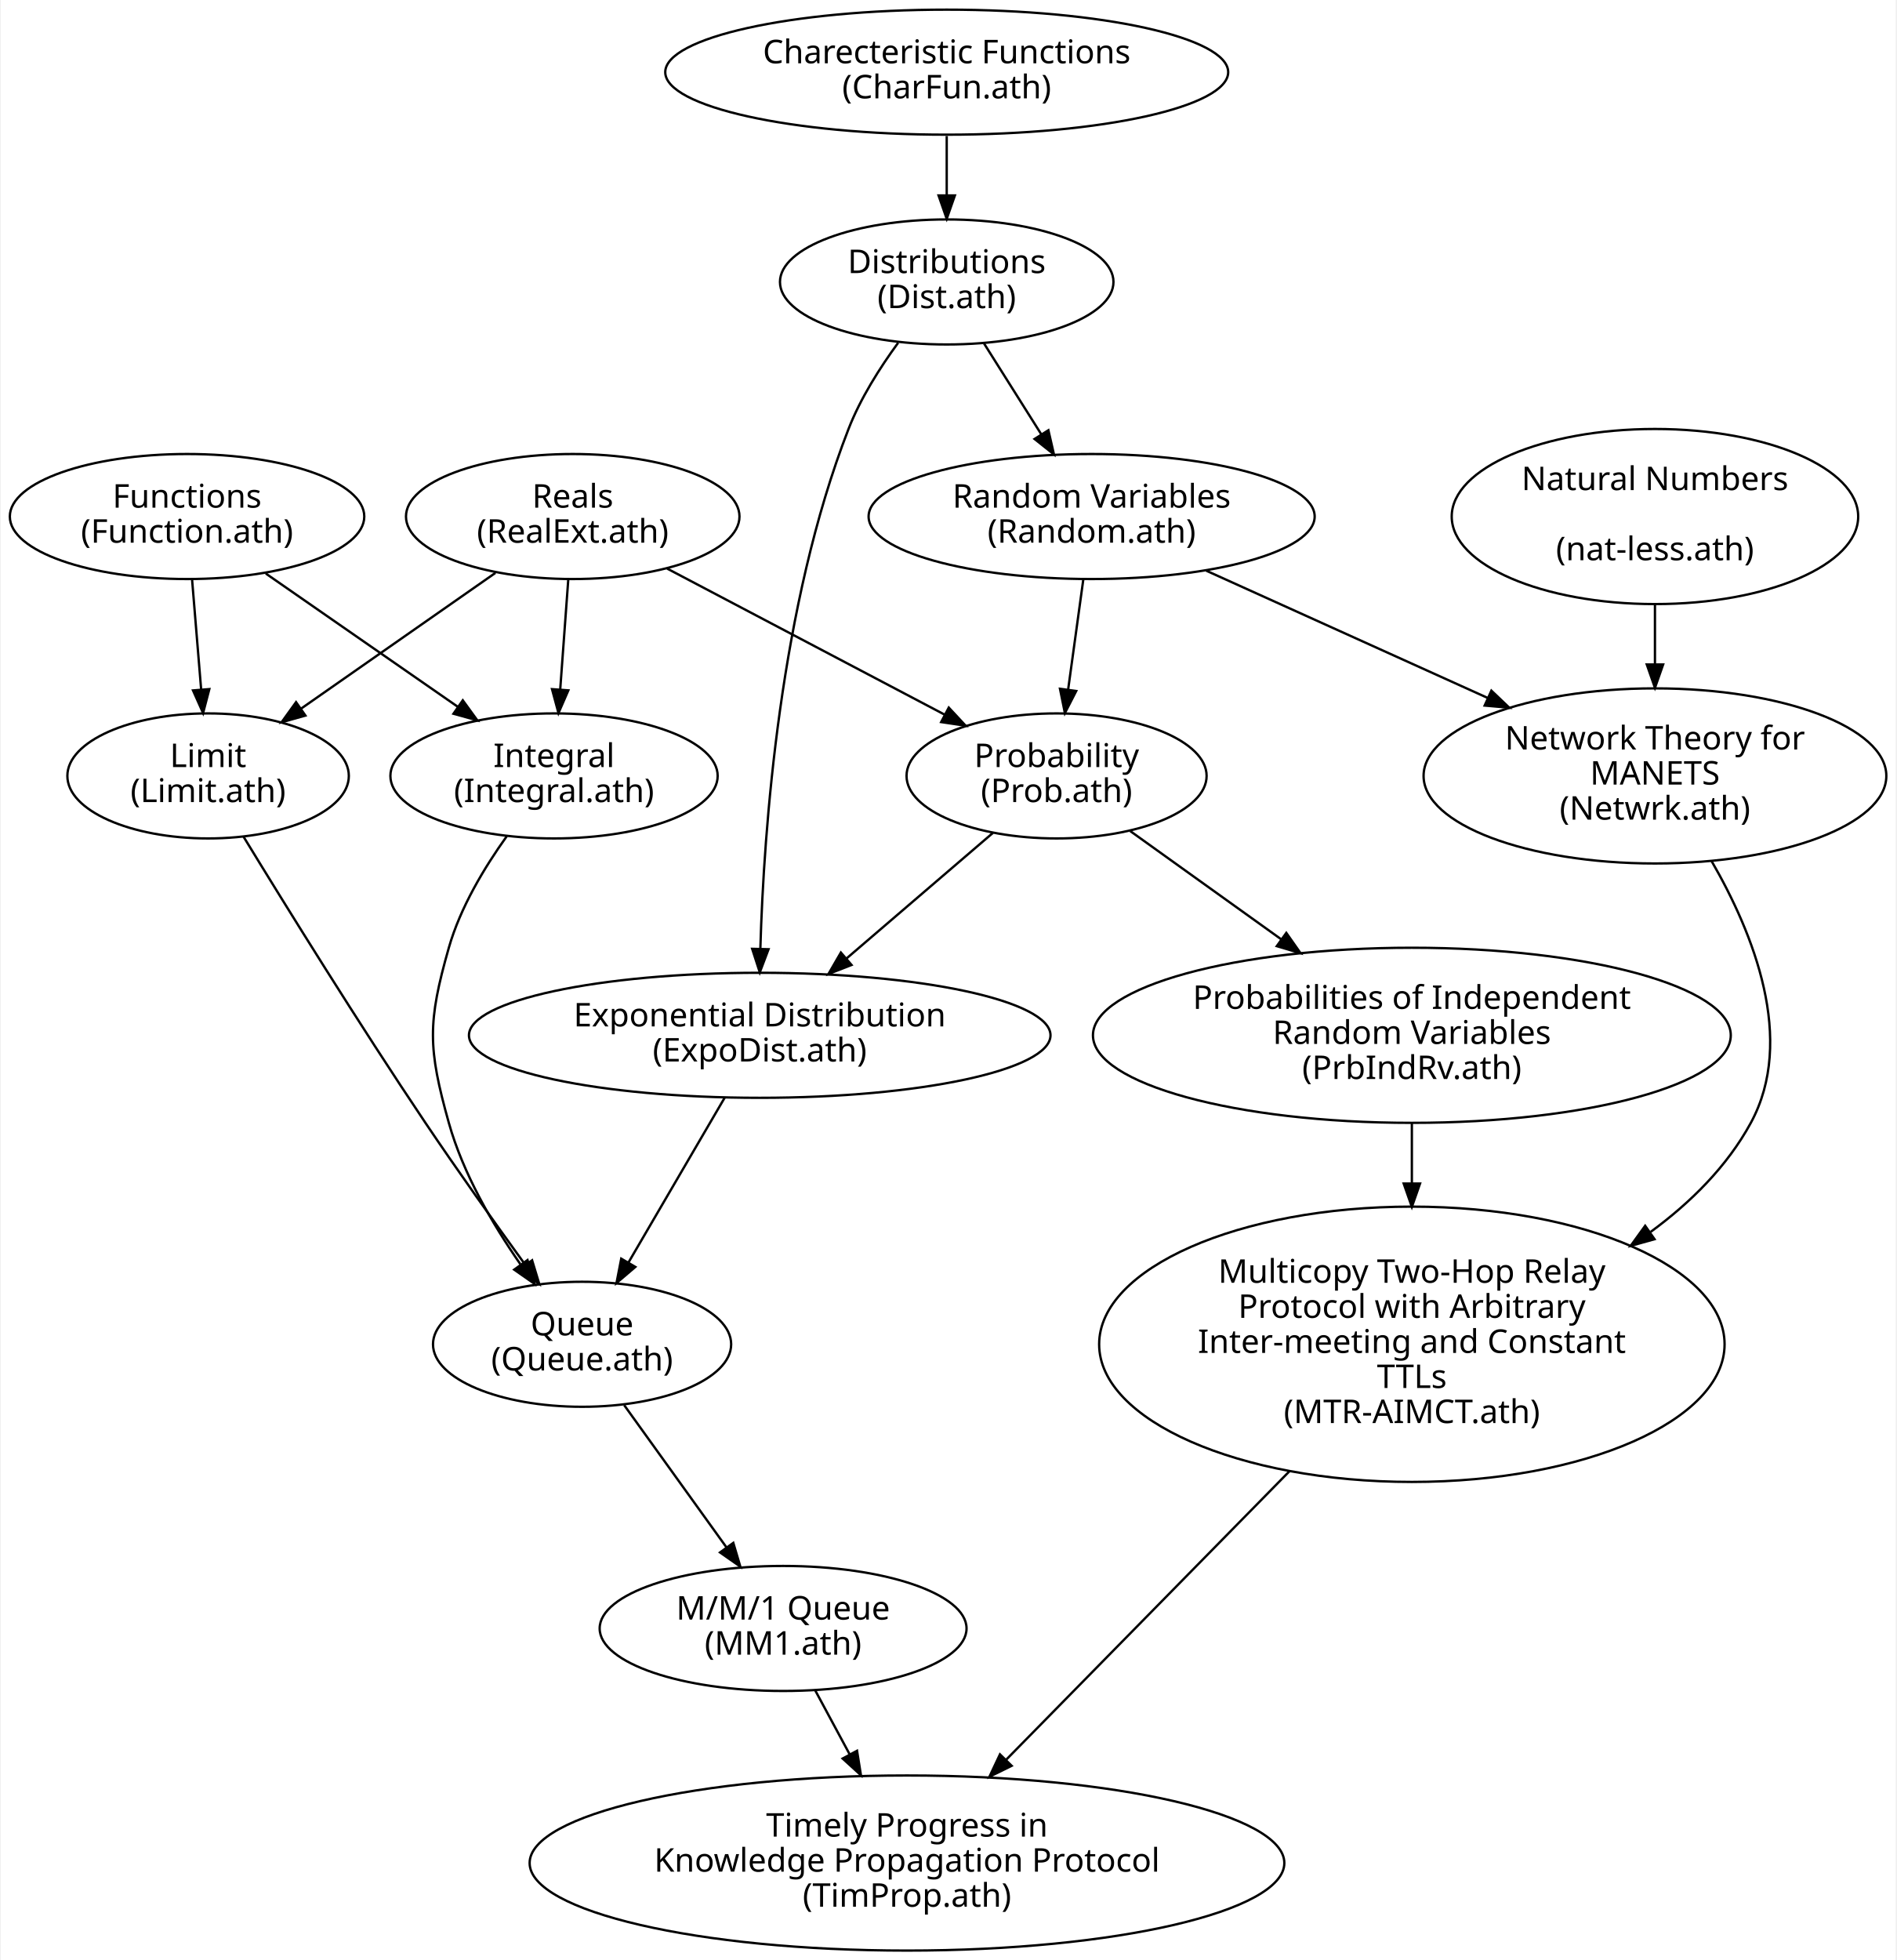
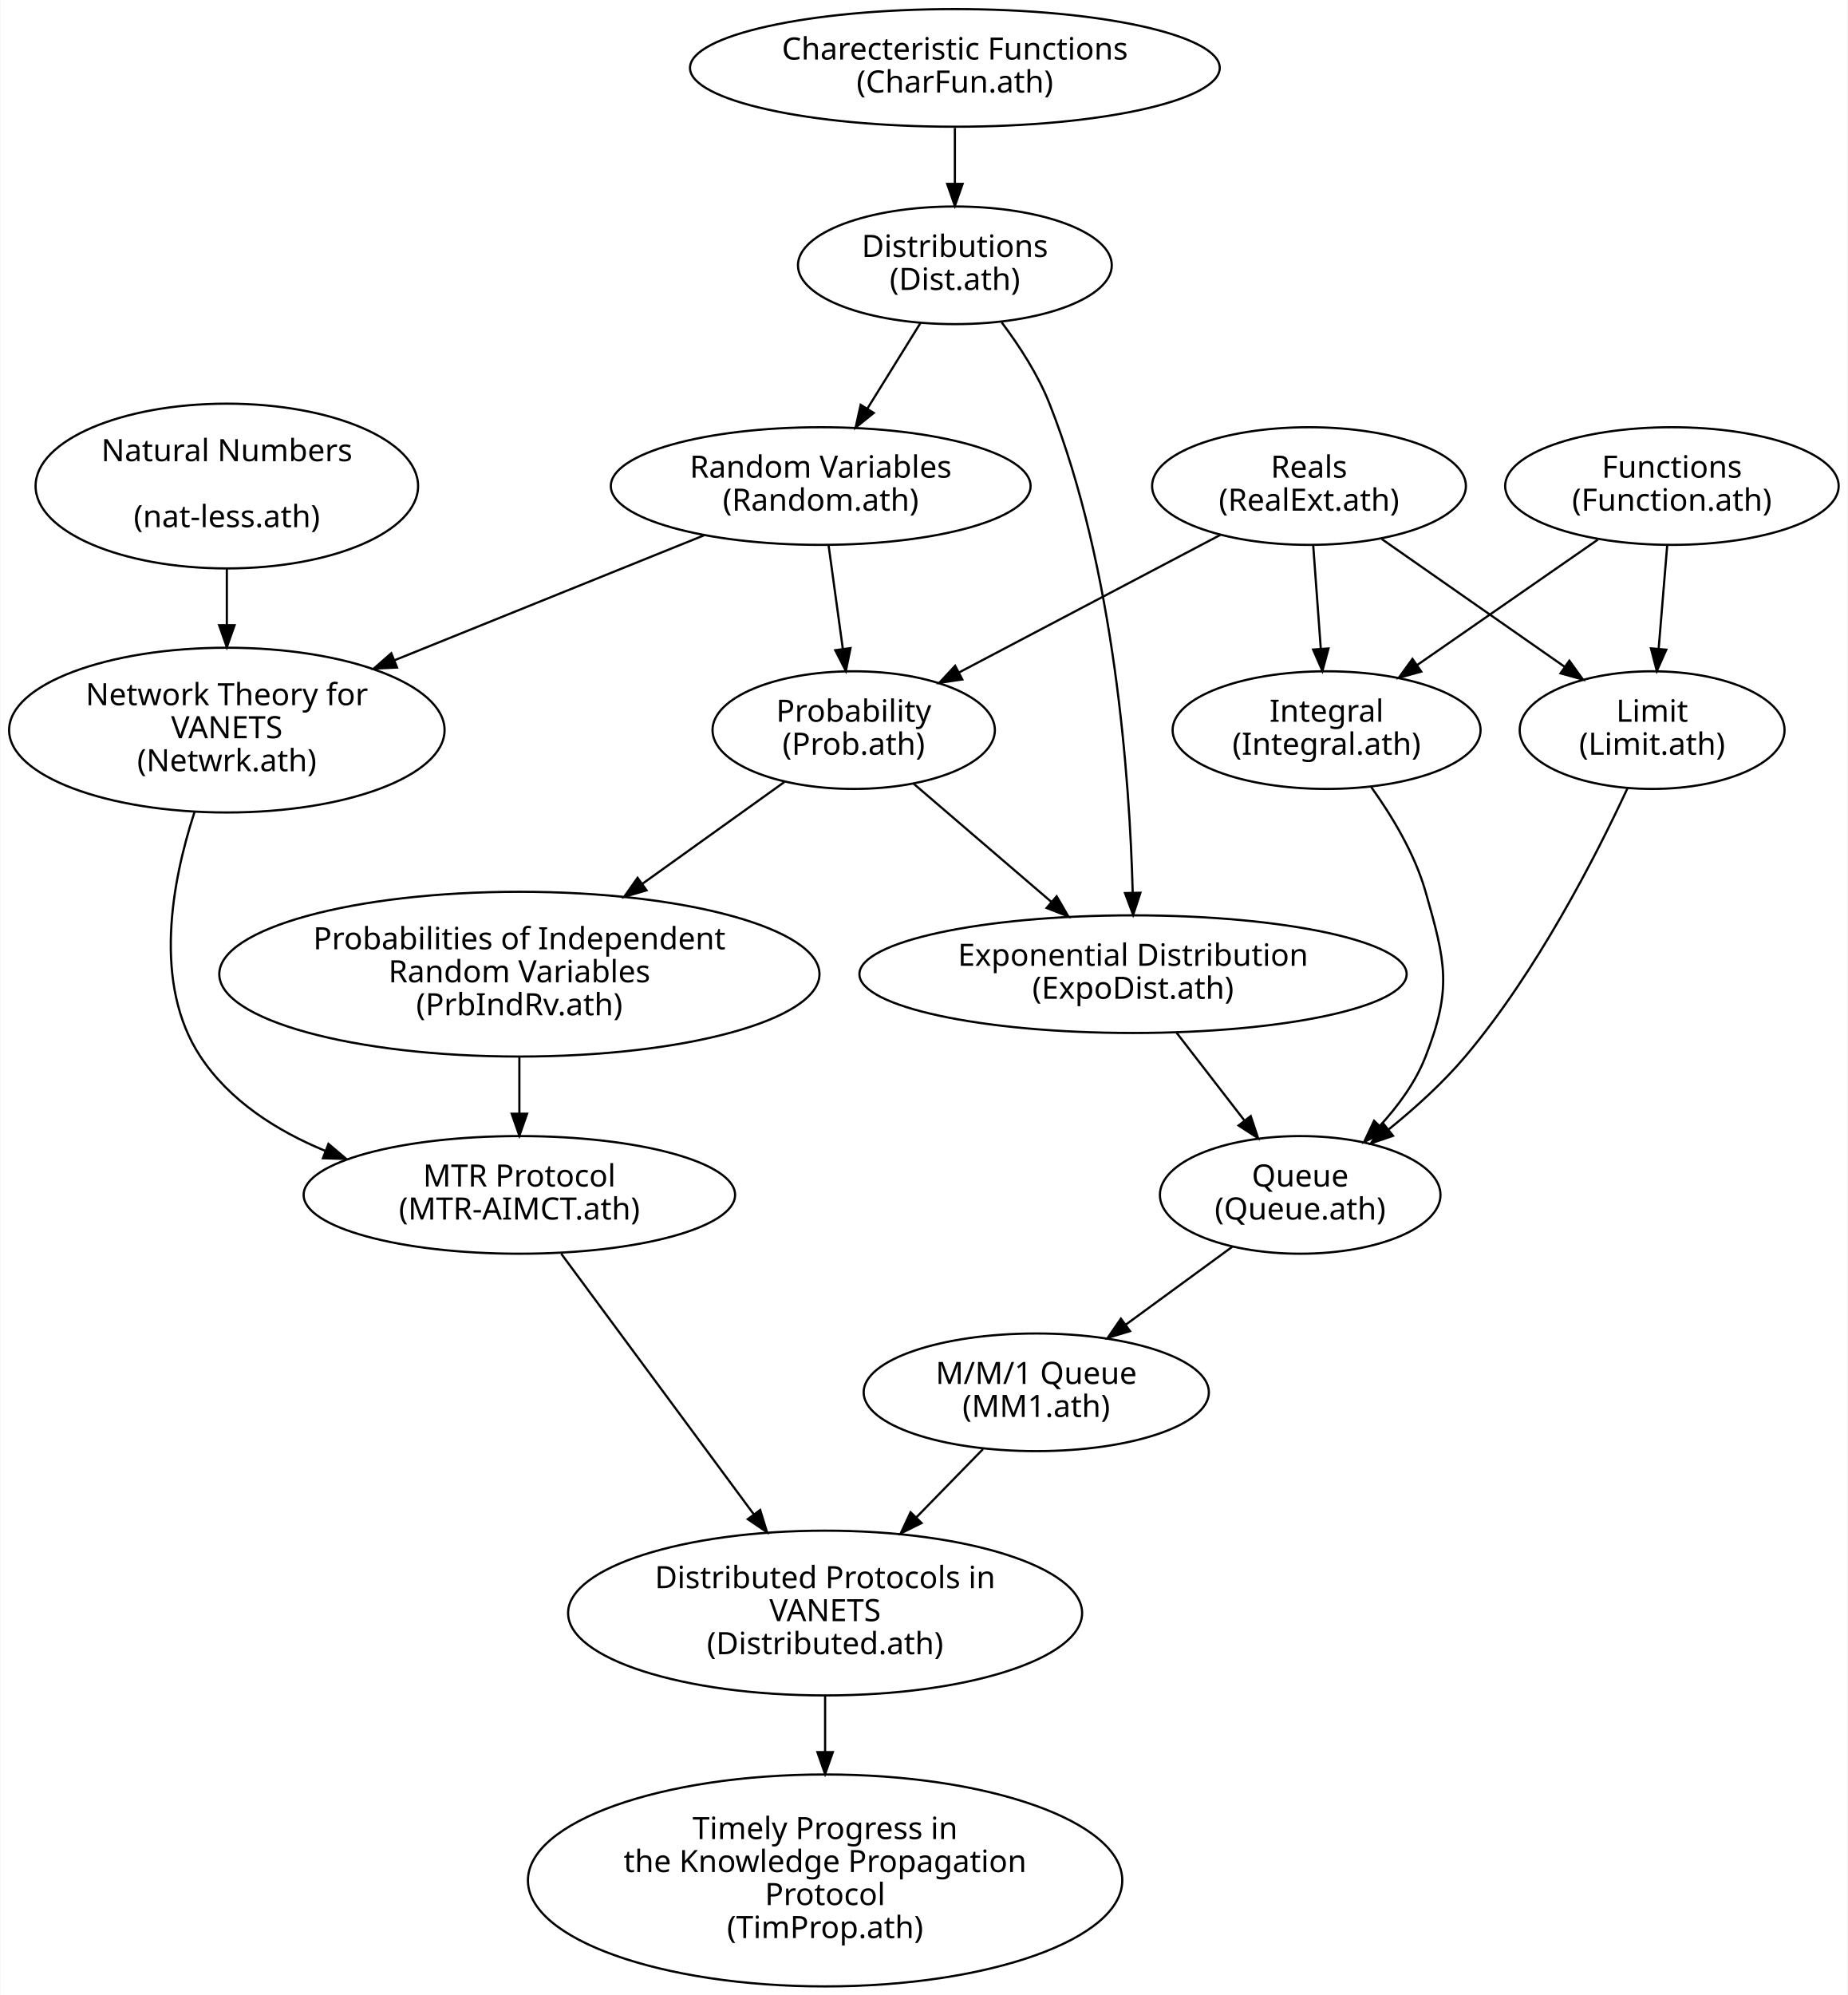
- <svg xmlns="http://www.w3.org/2000/svg" width="811pt" height="838pt" viewBox="0.00 0.00 810.66 838.41">
-   <g id="graph0" class="graph" transform="scale(1 1) rotate(0) translate(4 834.41)">
-     <polygon fill="white" stroke="transparent" points="-4,4 -4,-834.41 806.66,-834.41 806.66,4 -4,4" />
+ <svg xmlns="http://www.w3.org/2000/svg" width="840pt" height="907pt" viewBox="0.00 0.00 839.66 906.94">
+   <g id="graph0" class="graph" transform="scale(1 1) rotate(0) translate(4 902.94)">
+     <polygon fill="white" stroke="transparent" points="-4,4 -4,-902.94 835.66,-902.94 835.66,4 -4,4" />
    <g id="node1" class="node">
-       <ellipse fill="none" stroke="black" cx="400.66" cy="-803.54" rx="120.42" ry="26.74" />
-       <text text-anchor="middle" x="400.66" y="-807.34" font-family="CMU Serif Roman" font-size="14.00">Charecteristic Functions </text>
-       <text text-anchor="middle" x="400.66" y="-792.34" font-family="CMU Serif Roman" font-size="14.00">(CharFun.ath)</text>
+       <ellipse fill="none" stroke="black" cx="231.99" cy="-359.73" rx="98.08" ry="26.74" />
+       <text text-anchor="middle" x="231.99" y="-363.53" font-family="CMU Serif Roman" font-size="14.00">MTR Protocol </text>
+       <text text-anchor="middle" x="231.99" y="-348.53" font-family="CMU Serif Roman" font-size="14.00">(MTR-AIMCT.ath)</text>
    </g>
    <g id="node2" class="node">
-       <ellipse fill="none" stroke="black" cx="400.66" cy="-713.8" rx="71.34" ry="26.74" />
-       <text text-anchor="middle" x="400.66" y="-717.6" font-family="CMU Serif Roman" font-size="14.00">Distributions </text>
-       <text text-anchor="middle" x="400.66" y="-702.6" font-family="CMU Serif Roman" font-size="14.00">(Dist.ath)</text>
+       <ellipse fill="none" stroke="black" cx="370.99" cy="-169.64" rx="116.85" ry="37.45" />
+       <text text-anchor="middle" x="370.99" y="-180.94" font-family="CMU Serif Roman" font-size="14.00">Distributed Protocols in</text>
+       <text text-anchor="middle" x="370.99" y="-165.94" font-family="CMU Serif Roman" font-size="14.00">VANETS </text>
+       <text text-anchor="middle" x="370.99" y="-150.94" font-family="CMU Serif Roman" font-size="14.00">(Distributed.ath)</text>
    </g>
    <g id="edge1" class="edge">
-       <path fill="none" stroke="black" d="M400.66,-776.22C400.66,-768.25 400.66,-759.36 400.66,-750.87" />
-       <polygon fill="black" stroke="black" points="404.16,-750.81 400.66,-740.81 397.16,-750.81 404.16,-750.81" />
+       <path fill="none" stroke="black" d="M251.03,-332.97C273.57,-302.48 311.46,-251.21 338.63,-214.44" />
+       <polygon fill="black" stroke="black" points="341.47,-216.48 344.6,-206.36 335.84,-212.32 341.47,-216.48" />
+     </g>
+     <g id="node4" class="node">
+       <ellipse fill="none" stroke="black" cx="370.99" cy="-48.08" rx="135.11" ry="48.17" />
+       <text text-anchor="middle" x="370.99" y="-66.88" font-family="CMU Serif Roman" font-size="14.00">Timely Progress in</text>
+       <text text-anchor="middle" x="370.99" y="-51.88" font-family="CMU Serif Roman" font-size="14.00">the Knowledge Propagation</text>
+       <text text-anchor="middle" x="370.99" y="-36.88" font-family="CMU Serif Roman" font-size="14.00">Protocol </text>
+       <text text-anchor="middle" x="370.99" y="-21.88" font-family="CMU Serif Roman" font-size="14.00">(TimProp.ath)</text>
+     </g>
+     <g id="edge3" class="edge">
+       <path fill="none" stroke="black" d="M370.99,-132.12C370.99,-124.03 370.99,-115.26 370.99,-106.55" />
+       <polygon fill="black" stroke="black" points="374.5,-106.41 370.99,-96.41 367.5,-106.41 374.5,-106.41" />
    </g>
    <g id="node3" class="node">
-       <ellipse fill="none" stroke="black" cx="320.66" cy="-391.55" rx="124.4" ry="26.74" />
-       <text text-anchor="middle" x="320.66" y="-395.35" font-family="CMU Serif Roman" font-size="14.00">Exponential Distribution </text>
-       <text text-anchor="middle" x="320.66" y="-380.35" font-family="CMU Serif Roman" font-size="14.00">(ExpoDist.ath)</text>
+       <ellipse fill="none" stroke="black" cx="466.99" cy="-269.99" rx="78.48" ry="26.74" />
+       <text text-anchor="middle" x="466.99" y="-273.79" font-family="CMU Serif Roman" font-size="14.00">M/M/1 Queue </text>
+       <text text-anchor="middle" x="466.99" y="-258.79" font-family="CMU Serif Roman" font-size="14.00">(MM1.ath)</text>
    </g>
    <g id="edge2" class="edge">
-       <path fill="none" stroke="black" d="M379.88,-687.78C372.02,-677.05 363.75,-664 358.66,-650.93 329.33,-575.59 322.42,-479.84 320.93,-428.67" />
-       <polygon fill="black" stroke="black" points="324.43,-428.37 320.69,-418.46 317.43,-428.54 324.43,-428.37" />
+       <path fill="none" stroke="black" d="M442.77,-244.17C433.56,-234.74 422.8,-223.71 412.44,-213.1" />
+       <polygon fill="black" stroke="black" points="414.85,-210.56 405.37,-205.85 409.85,-215.45 414.85,-210.56" />
+     </g>
+     <g id="node5" class="node">
+       <ellipse fill="none" stroke="black" cx="429.99" cy="-872.07" rx="120.42" ry="26.74" />
+       <text text-anchor="middle" x="429.99" y="-875.87" font-family="CMU Serif Roman" font-size="14.00">Charecteristic Functions </text>
+       <text text-anchor="middle" x="429.99" y="-860.87" font-family="CMU Serif Roman" font-size="14.00">(CharFun.ath)</text>
+     </g>
+     <g id="node6" class="node">
+       <ellipse fill="none" stroke="black" cx="429.99" cy="-782.33" rx="71.34" ry="26.74" />
+       <text text-anchor="middle" x="429.99" y="-786.13" font-family="CMU Serif Roman" font-size="14.00">Distributions </text>
+       <text text-anchor="middle" x="429.99" y="-771.13" font-family="CMU Serif Roman" font-size="14.00">(Dist.ath)</text>
+     </g>
+     <g id="edge4" class="edge">
+       <path fill="none" stroke="black" d="M429.99,-844.75C429.99,-836.78 429.99,-827.89 429.99,-819.4" />
+       <polygon fill="black" stroke="black" points="433.5,-819.33 429.99,-809.33 426.5,-819.33 433.5,-819.33" />
+     </g>
+     <g id="node7" class="node">
+       <ellipse fill="none" stroke="black" cx="510.99" cy="-460.08" rx="124.4" ry="26.74" />
+       <text text-anchor="middle" x="510.99" y="-463.88" font-family="CMU Serif Roman" font-size="14.00">Exponential Distribution </text>
+       <text text-anchor="middle" x="510.99" y="-448.88" font-family="CMU Serif Roman" font-size="14.00">(ExpoDist.ath)</text>
+     </g>
+     <g id="edge5" class="edge">
+       <path fill="none" stroke="black" d="M451.28,-756.38C459.33,-745.66 467.8,-732.6 472.99,-719.46 502.74,-644.28 509.48,-548.47 510.84,-497.25" />
+       <polygon fill="black" stroke="black" points="514.34,-497.09 511.05,-487.02 507.34,-496.94 514.34,-497.09" />
+     </g>
+     <g id="node14" class="node">
+       <ellipse fill="none" stroke="black" cx="368.99" cy="-681.98" rx="95.42" ry="26.74" />
+       <text text-anchor="middle" x="368.99" y="-685.78" font-family="CMU Serif Roman" font-size="14.00">Random Variables </text>
+       <text text-anchor="middle" x="368.99" y="-670.78" font-family="CMU Serif Roman" font-size="14.00">(Random.ath)</text>
+     </g>
+     <g id="edge18" class="edge">
+       <path fill="none" stroke="black" d="M414.29,-756C406.94,-744.17 398.09,-729.89 390.17,-717.12" />
+       <polygon fill="black" stroke="black" points="393.11,-715.22 384.86,-708.57 387.16,-718.91 393.11,-715.22" />
+     </g>
+     <g id="node15" class="node">
+       <ellipse fill="none" stroke="black" cx="586.99" cy="-359.73" rx="63.78" ry="26.74" />
+       <text text-anchor="middle" x="586.99" y="-363.53" font-family="CMU Serif Roman" font-size="14.00">Queue </text>
+       <text text-anchor="middle" x="586.99" y="-348.53" font-family="CMU Serif Roman" font-size="14.00">(Queue.ath)</text>
+     </g>
+     <g id="edge17" class="edge">
+       <path fill="none" stroke="black" d="M530.76,-433.49C540.15,-421.36 551.47,-406.7 561.49,-393.74" />
+       <polygon fill="black" stroke="black" points="564.5,-395.56 567.85,-385.51 558.96,-391.28 564.5,-395.56" />
+     </g>
+     <g id="node8" class="node">
+       <ellipse fill="none" stroke="black" cx="383.99" cy="-571.03" rx="64.19" ry="26.74" />
+       <text text-anchor="middle" x="383.99" y="-574.83" font-family="CMU Serif Roman" font-size="14.00">Probability </text>
+       <text text-anchor="middle" x="383.99" y="-559.83" font-family="CMU Serif Roman" font-size="14.00">(Prob.ath)</text>
+     </g>
+     <g id="edge6" class="edge">
+       <path fill="none" stroke="black" d="M411.24,-546.66C429.51,-530.98 453.81,-510.14 473.85,-492.94" />
+       <polygon fill="black" stroke="black" points="476.27,-495.48 481.58,-486.31 471.71,-490.17 476.27,-495.48" />
+     </g>
+     <g id="node13" class="node">
+       <ellipse fill="none" stroke="black" cx="231.99" cy="-460.08" rx="136.44" ry="37.45" />
+       <text text-anchor="middle" x="231.99" y="-471.38" font-family="CMU Serif Roman" font-size="14.00">Probabilities of Independent</text>
+       <text text-anchor="middle" x="231.99" y="-456.38" font-family="CMU Serif Roman" font-size="14.00">Random Variables </text>
+       <text text-anchor="middle" x="231.99" y="-441.38" font-family="CMU Serif Roman" font-size="14.00">(PrbIndRv.ath)</text>
+     </g>
+     <g id="edge11" class="edge">
+       <path fill="none" stroke="black" d="M352.5,-547.45C333.84,-534.08 309.65,-516.74 287.85,-501.12" />
+       <polygon fill="black" stroke="black" points="289.8,-498.2 279.63,-495.22 285.72,-503.89 289.8,-498.2" />
+     </g>
+     <g id="node9" class="node">
+       <ellipse fill="none" stroke="black" cx="755.99" cy="-681.98" rx="75.82" ry="26.74" />
+       <text text-anchor="middle" x="755.99" y="-685.78" font-family="CMU Serif Roman" font-size="14.00">Functions </text>
+       <text text-anchor="middle" x="755.99" y="-670.78" font-family="CMU Serif Roman" font-size="14.00">(Function.ath)</text>
    </g>
    <g id="node10" class="node">
-       <ellipse fill="none" stroke="black" cx="462.66" cy="-613.46" rx="95.42" ry="26.74" />
-       <text text-anchor="middle" x="462.66" y="-617.26" font-family="CMU Serif Roman" font-size="14.00">Random Variables </text>
-       <text text-anchor="middle" x="462.66" y="-602.26" font-family="CMU Serif Roman" font-size="14.00">(Random.ath)</text>
+       <ellipse fill="none" stroke="black" cx="598.99" cy="-571.03" rx="70.01" ry="26.74" />
+       <text text-anchor="middle" x="598.99" y="-574.83" font-family="CMU Serif Roman" font-size="14.00">Integral </text>
+       <text text-anchor="middle" x="598.99" y="-559.83" font-family="CMU Serif Roman" font-size="14.00">(Integral.ath)</text>
+     </g>
+     <g id="edge7" class="edge">
+       <path fill="none" stroke="black" d="M722.31,-657.61C698.27,-640.93 665.79,-618.39 640.2,-600.63" />
+       <polygon fill="black" stroke="black" points="642.02,-597.63 631.81,-594.8 638.03,-603.38 642.02,-597.63" />
+     </g>
+     <g id="node12" class="node">
+       <ellipse fill="none" stroke="black" cx="746.99" cy="-571.03" rx="60.21" ry="26.74" />
+       <text text-anchor="middle" x="746.99" y="-574.83" font-family="CMU Serif Roman" font-size="14.00">Limit </text>
+       <text text-anchor="middle" x="746.99" y="-559.83" font-family="CMU Serif Roman" font-size="14.00">(Limit.ath)</text>
+     </g>
+     <g id="edge9" class="edge">
+       <path fill="none" stroke="black" d="M753.84,-654.89C752.68,-640.87 751.24,-623.38 749.97,-608.08" />
+       <polygon fill="black" stroke="black" points="753.44,-607.59 749.13,-597.91 746.47,-608.17 753.44,-607.59" />
    </g>
    <g id="edge15" class="edge">
-       <path fill="none" stroke="black" d="M416.63,-687.48C424.09,-675.64 433.09,-661.37 441.14,-648.59" />
-       <polygon fill="black" stroke="black" points="444.16,-650.37 446.53,-640.04 438.24,-646.63 444.16,-650.37" />
+       <path fill="none" stroke="black" d="M619.24,-545.2C628.76,-531.92 639.08,-514.79 643.99,-497.55 653.13,-465.52 656.11,-453.63 643.99,-422.6 639.47,-411.01 631.65,-400.29 623.23,-391.14" />
+       <polygon fill="black" stroke="black" points="625.57,-388.53 616.07,-383.83 620.57,-393.43 625.57,-388.53" />
    </g>
    <g id="node11" class="node">
-       <ellipse fill="none" stroke="black" cx="244.66" cy="-259.38" rx="63.78" ry="26.74" />
-       <text text-anchor="middle" x="244.66" y="-263.18" font-family="CMU Serif Roman" font-size="14.00">Queue </text>
-       <text text-anchor="middle" x="244.66" y="-248.18" font-family="CMU Serif Roman" font-size="14.00">(Queue.ath)</text>
+       <ellipse fill="none" stroke="black" cx="590.99" cy="-681.98" rx="71.34" ry="26.74" />
+       <text text-anchor="middle" x="590.99" y="-685.78" font-family="CMU Serif Roman" font-size="14.00">Reals </text>
+       <text text-anchor="middle" x="590.99" y="-670.78" font-family="CMU Serif Roman" font-size="14.00">(RealExt.ath)</text>
+     </g>
+     <g id="edge13" class="edge">
+       <path fill="none" stroke="black" d="M550.59,-659.72C516.53,-641.79 467.73,-616.11 431.75,-597.17" />
+       <polygon fill="black" stroke="black" points="433.37,-594.06 422.89,-592.5 430.11,-600.26 433.37,-594.06" />
+     </g>
+     <g id="edge8" class="edge">
+       <path fill="none" stroke="black" d="M592.91,-654.89C593.94,-640.87 595.22,-623.38 596.35,-608.08" />
+       <polygon fill="black" stroke="black" points="599.85,-608.14 597.09,-597.91 592.87,-607.63 599.85,-608.14" />
+     </g>
+     <g id="edge10" class="edge">
+       <path fill="none" stroke="black" d="M624.08,-657.88C648.35,-640.93 681.41,-617.83 707.14,-599.87" />
+       <polygon fill="black" stroke="black" points="709.36,-602.58 715.56,-593.99 705.35,-596.84 709.36,-602.58" />
+     </g>
+     <g id="edge16" class="edge">
+       <path fill="none" stroke="black" d="M735.77,-544.55C721.43,-513.69 694.52,-461.06 661.99,-422.6 651.9,-410.66 639.29,-399.26 627.31,-389.58" />
+       <polygon fill="black" stroke="black" points="629.18,-386.59 619.15,-383.16 624.85,-392.09 629.18,-386.59" />
+     </g>
+     <g id="edge20" class="edge">
+       <path fill="none" stroke="black" d="M231.99,-422.46C231.99,-414.09 231.99,-405.19 231.99,-396.84" />
+       <polygon fill="black" stroke="black" points="235.5,-396.64 231.99,-386.64 228.5,-396.64 235.5,-396.64" />
+     </g>
+     <g id="edge12" class="edge">
+       <path fill="none" stroke="black" d="M372.59,-654.89C374.52,-640.87 376.93,-623.38 379.03,-608.08" />
+       <polygon fill="black" stroke="black" points="382.53,-608.3 380.43,-597.91 375.6,-607.34 382.53,-608.3" />
+     </g>
+     <g id="node16" class="node">
+       <ellipse fill="none" stroke="black" cx="98.99" cy="-571.03" rx="98.99" ry="37.45" />
+       <text text-anchor="middle" x="98.99" y="-582.33" font-family="CMU Serif Roman" font-size="14.00">Network Theory for</text>
+       <text text-anchor="middle" x="98.99" y="-567.33" font-family="CMU Serif Roman" font-size="14.00">VANETS </text>
+       <text text-anchor="middle" x="98.99" y="-552.33" font-family="CMU Serif Roman" font-size="14.00">(Netwrk.ath)</text>
+     </g>
+     <g id="edge21" class="edge">
+       <path fill="none" stroke="black" d="M315.97,-659.59C275.83,-643.39 220.12,-620.91 175.2,-602.78" />
+       <polygon fill="black" stroke="black" points="176.37,-599.48 165.79,-598.98 173.75,-605.97 176.37,-599.48" />
    </g>
    <g id="edge14" class="edge">
-       <path fill="none" stroke="black" d="M305.65,-364.83C293.86,-344.65 277.35,-316.37 264.48,-294.32" />
-       <polygon fill="black" stroke="black" points="267.45,-292.47 259.39,-285.6 261.41,-296 267.45,-292.47" />
-     </g>
-     <g id="node4" class="node">
-       <ellipse fill="none" stroke="black" cx="447.66" cy="-502.5" rx="64.19" ry="26.74" />
-       <text text-anchor="middle" x="447.66" y="-506.3" font-family="CMU Serif Roman" font-size="14.00">Probability </text>
-       <text text-anchor="middle" x="447.66" y="-491.3" font-family="CMU Serif Roman" font-size="14.00">(Prob.ath)</text>
-     </g>
-     <g id="edge3" class="edge">
-       <path fill="none" stroke="black" d="M420.42,-478.13C402.14,-462.45 377.84,-441.61 357.8,-424.42" />
-       <polygon fill="black" stroke="black" points="359.94,-421.64 350.07,-417.78 355.38,-426.95 359.94,-421.64" />
-     </g>
-     <g id="node9" class="node">
-       <ellipse fill="none" stroke="black" cx="599.66" cy="-391.55" rx="136.44" ry="37.45" />
-       <text text-anchor="middle" x="599.66" y="-402.85" font-family="CMU Serif Roman" font-size="14.00">Probabilities of Independent</text>
-       <text text-anchor="middle" x="599.66" y="-387.85" font-family="CMU Serif Roman" font-size="14.00">Random Variables </text>
-       <text text-anchor="middle" x="599.66" y="-372.85" font-family="CMU Serif Roman" font-size="14.00">(PrbIndRv.ath)</text>
-     </g>
-     <g id="edge8" class="edge">
-       <path fill="none" stroke="black" d="M479.15,-478.93C497.81,-465.55 522,-448.22 543.8,-432.59" />
-       <polygon fill="black" stroke="black" points="545.94,-435.36 552.03,-426.69 541.86,-429.68 545.94,-435.36" />
-     </g>
-     <g id="node5" class="node">
-       <ellipse fill="none" stroke="black" cx="75.66" cy="-613.46" rx="75.82" ry="26.74" />
-       <text text-anchor="middle" x="75.66" y="-617.26" font-family="CMU Serif Roman" font-size="14.00">Functions </text>
-       <text text-anchor="middle" x="75.66" y="-602.26" font-family="CMU Serif Roman" font-size="14.00">(Function.ath)</text>
-     </g>
-     <g id="node6" class="node">
-       <ellipse fill="none" stroke="black" cx="232.66" cy="-502.5" rx="70.01" ry="26.74" />
-       <text text-anchor="middle" x="232.66" y="-506.3" font-family="CMU Serif Roman" font-size="14.00">Integral </text>
-       <text text-anchor="middle" x="232.66" y="-491.3" font-family="CMU Serif Roman" font-size="14.00">(Integral.ath)</text>
-     </g>
-     <g id="edge4" class="edge">
-       <path fill="none" stroke="black" d="M109.34,-589.08C133.38,-572.4 165.86,-549.86 191.45,-532.1" />
-       <polygon fill="black" stroke="black" points="193.62,-534.85 199.84,-526.28 189.63,-529.1 193.62,-534.85" />
-     </g>
-     <g id="node8" class="node">
-       <ellipse fill="none" stroke="black" cx="84.66" cy="-502.5" rx="60.21" ry="26.74" />
-       <text text-anchor="middle" x="84.66" y="-506.3" font-family="CMU Serif Roman" font-size="14.00">Limit </text>
-       <text text-anchor="middle" x="84.66" y="-491.3" font-family="CMU Serif Roman" font-size="14.00">(Limit.ath)</text>
-     </g>
-     <g id="edge6" class="edge">
-       <path fill="none" stroke="black" d="M77.82,-586.36C78.97,-572.34 80.42,-554.85 81.68,-539.56" />
-       <polygon fill="black" stroke="black" points="85.19,-539.64 82.52,-529.39 78.21,-539.07 85.19,-539.64" />
-     </g>
-     <g id="edge12" class="edge">
-       <path fill="none" stroke="black" d="M212.42,-476.67C202.9,-463.39 192.58,-446.26 187.66,-429.03 178.52,-396.99 178.67,-386.15 187.66,-354.07 193.74,-332.37 206.39,-310.71 218.22,-293.69" />
-       <polygon fill="black" stroke="black" points="221.31,-295.4 224.3,-285.24 215.62,-291.31 221.31,-295.4" />
-     </g>
-     <g id="node7" class="node">
-       <ellipse fill="none" stroke="black" cx="240.66" cy="-613.46" rx="71.34" ry="26.74" />
-       <text text-anchor="middle" x="240.66" y="-617.26" font-family="CMU Serif Roman" font-size="14.00">Reals </text>
-       <text text-anchor="middle" x="240.66" y="-602.26" font-family="CMU Serif Roman" font-size="14.00">(RealExt.ath)</text>
-     </g>
-     <g id="edge10" class="edge">
-       <path fill="none" stroke="black" d="M281.06,-591.19C315.12,-573.26 363.92,-547.58 399.91,-528.64" />
-       <polygon fill="black" stroke="black" points="401.54,-531.73 408.76,-523.98 398.28,-525.54 401.54,-531.73" />
-     </g>
-     <g id="edge5" class="edge">
-       <path fill="none" stroke="black" d="M238.74,-586.36C237.72,-572.34 236.43,-554.85 235.31,-539.56" />
-       <polygon fill="black" stroke="black" points="238.78,-539.1 234.56,-529.39 231.8,-539.62 238.78,-539.1" />
-     </g>
-     <g id="edge7" class="edge">
-       <path fill="none" stroke="black" d="M207.58,-589.35C183.31,-572.4 150.24,-549.31 124.52,-531.34" />
-       <polygon fill="black" stroke="black" points="126.3,-528.32 116.1,-525.46 122.29,-534.06 126.3,-528.32" />
-     </g>
-     <g id="edge13" class="edge">
-       <path fill="none" stroke="black" d="M99.86,-476.44C117.92,-446.87 149.21,-396.39 177.66,-354.07 191.37,-333.68 207.36,-311.27 220.27,-293.49" />
-       <polygon fill="black" stroke="black" points="223.28,-295.3 226.35,-285.16 217.63,-291.18 223.28,-295.3" />
-     </g>
-     <g id="node14" class="node">
-       <ellipse fill="none" stroke="black" cx="599.66" cy="-259.38" rx="133.79" ry="58.88" />
-       <text text-anchor="middle" x="599.66" y="-285.68" font-family="CMU Serif Roman" font-size="14.00">Multicopy Two-Hop Relay</text>
-       <text text-anchor="middle" x="599.66" y="-270.68" font-family="CMU Serif Roman" font-size="14.00">Protocol with Arbitrary</text>
-       <text text-anchor="middle" x="599.66" y="-255.68" font-family="CMU Serif Roman" font-size="14.00">Inter-meeting and Constant</text>
-       <text text-anchor="middle" x="599.66" y="-240.68" font-family="CMU Serif Roman" font-size="14.00">TTLs </text>
-       <text text-anchor="middle" x="599.66" y="-225.68" font-family="CMU Serif Roman" font-size="14.00">(MTR-AIMCT.ath)</text>
-     </g>
-     <g id="edge17" class="edge">
-       <path fill="none" stroke="black" d="M599.66,-353.94C599.66,-345.86 599.66,-337.04 599.66,-328.16" />
-       <polygon fill="black" stroke="black" points="603.16,-328.14 599.66,-318.14 596.16,-328.14 603.16,-328.14" />
-     </g>
-     <g id="edge9" class="edge">
-       <path fill="none" stroke="black" d="M459.07,-586.36C457.14,-572.34 454.73,-554.85 452.62,-539.56" />
-       <polygon fill="black" stroke="black" points="456.06,-538.82 451.22,-529.39 449.12,-539.77 456.06,-538.82" />
-     </g>
-     <g id="node13" class="node">
-       <ellipse fill="none" stroke="black" cx="703.66" cy="-502.5" rx="98.99" ry="37.45" />
-       <text text-anchor="middle" x="703.66" y="-513.8" font-family="CMU Serif Roman" font-size="14.00">Network Theory for</text>
-       <text text-anchor="middle" x="703.66" y="-498.8" font-family="CMU Serif Roman" font-size="14.00">MANETS </text>
-       <text text-anchor="middle" x="703.66" y="-483.8" font-family="CMU Serif Roman" font-size="14.00">(Netwrk.ath)</text>
-     </g>
-     <g id="edge18" class="edge">
-       <path fill="none" stroke="black" d="M511.72,-590.28C546.38,-574.61 593.37,-553.36 632.19,-535.82" />
-       <polygon fill="black" stroke="black" points="633.68,-538.98 641.35,-531.67 630.8,-532.6 633.68,-538.98" />
-     </g>
-     <g id="node12" class="node">
-       <ellipse fill="none" stroke="black" cx="330.66" cy="-137.82" rx="78.48" ry="26.74" />
-       <text text-anchor="middle" x="330.66" y="-141.62" font-family="CMU Serif Roman" font-size="14.00">M/M/1 Queue </text>
-       <text text-anchor="middle" x="330.66" y="-126.62" font-family="CMU Serif Roman" font-size="14.00">(MM1.ath)</text>
-     </g>
-     <g id="edge11" class="edge">
-       <path fill="none" stroke="black" d="M262.69,-233.32C275.39,-215.66 292.54,-191.83 306.43,-172.51" />
-       <polygon fill="black" stroke="black" points="309.36,-174.43 312.36,-164.27 303.68,-170.34 309.36,-174.43" />
-     </g>
-     <g id="node16" class="node">
-       <ellipse fill="none" stroke="black" cx="383.66" cy="-37.48" rx="161.44" ry="37.45" />
-       <text text-anchor="middle" x="383.66" y="-48.78" font-family="CMU Serif Roman" font-size="14.00">Timely Progress in</text>
-       <text text-anchor="middle" x="383.66" y="-33.78" font-family="CMU Serif Roman" font-size="14.00">Knowledge Propagation Protocol </text>
-       <text text-anchor="middle" x="383.66" y="-18.78" font-family="CMU Serif Roman" font-size="14.00">(TimProp.ath)</text>
-     </g>
-     <g id="edge21" class="edge">
-       <path fill="none" stroke="black" d="M344.45,-111.24C348.96,-102.87 354.11,-93.31 359.16,-83.93" />
-       <polygon fill="black" stroke="black" points="362.29,-85.5 363.96,-75.04 356.13,-82.18 362.29,-85.5" />
-     </g>
-     <g id="edge16" class="edge">
-       <path fill="none" stroke="black" d="M727.85,-466.14C745.78,-435.16 764.03,-389.66 744.66,-354.07 734.56,-335.52 719.04,-320.09 701.83,-307.46" />
-       <polygon fill="black" stroke="black" points="703.48,-304.33 693.27,-301.48 699.47,-310.07 703.48,-304.33" />
-     </g>
-     <g id="edge20" class="edge">
-       <path fill="none" stroke="black" d="M547.37,-205.15C510.19,-167.29 460.87,-117.08 426.12,-81.7" />
-       <polygon fill="black" stroke="black" points="428.44,-79.07 418.93,-74.39 423.44,-83.97 428.44,-79.07" />
-     </g>
-     <g id="node15" class="node">
-       <ellipse fill="none" stroke="black" cx="703.66" cy="-613.46" rx="86.95" ry="37.45" />
-       <text text-anchor="middle" x="703.66" y="-624.76" font-family="CMU Serif Roman" font-size="14.00">Natural Numbers</text>
-       <text text-anchor="middle" x="703.66" y="-609.76" font-family="CMU Serif Roman" font-size="14.00"> </text>
-       <text text-anchor="middle" x="703.66" y="-594.76" font-family="CMU Serif Roman" font-size="14.00">(nat-less.ath)</text>
+       <path fill="none" stroke="black" d="M556.09,-336.13C541.31,-325.33 523.41,-312.24 507.55,-300.64" />
+       <polygon fill="black" stroke="black" points="509.61,-297.81 499.47,-294.74 505.48,-303.46 509.61,-297.81" />
    </g>
    <g id="edge19" class="edge">
-       <path fill="none" stroke="black" d="M703.66,-575.87C703.66,-567.7 703.66,-558.92 703.66,-550.39" />
-       <polygon fill="black" stroke="black" points="707.16,-550.17 703.66,-540.18 700.16,-550.18 707.16,-550.17" />
+       <path fill="none" stroke="black" d="M84.32,-533.87C73.91,-501.94 65.27,-455.49 86.99,-422.6 100.26,-402.52 121.52,-388.93 143.72,-379.75" />
+       <polygon fill="black" stroke="black" points="145.19,-382.93 153.27,-376.08 142.68,-376.4 145.19,-382.93" />
+     </g>
+     <g id="node17" class="node">
+       <ellipse fill="none" stroke="black" cx="98.99" cy="-681.98" rx="86.95" ry="37.45" />
+       <text text-anchor="middle" x="98.99" y="-693.28" font-family="CMU Serif Roman" font-size="14.00">Natural Numbers</text>
+       <text text-anchor="middle" x="98.99" y="-678.28" font-family="CMU Serif Roman" font-size="14.00"> </text>
+       <text text-anchor="middle" x="98.99" y="-663.28" font-family="CMU Serif Roman" font-size="14.00">(nat-less.ath)</text>
+     </g>
+     <g id="edge22" class="edge">
+       <path fill="none" stroke="black" d="M98.99,-644.4C98.99,-636.23 98.99,-627.45 98.99,-618.92" />
+       <polygon fill="black" stroke="black" points="102.5,-618.7 98.99,-608.7 95.5,-618.7 102.5,-618.7" />
    </g>
  </g>
</svg>
